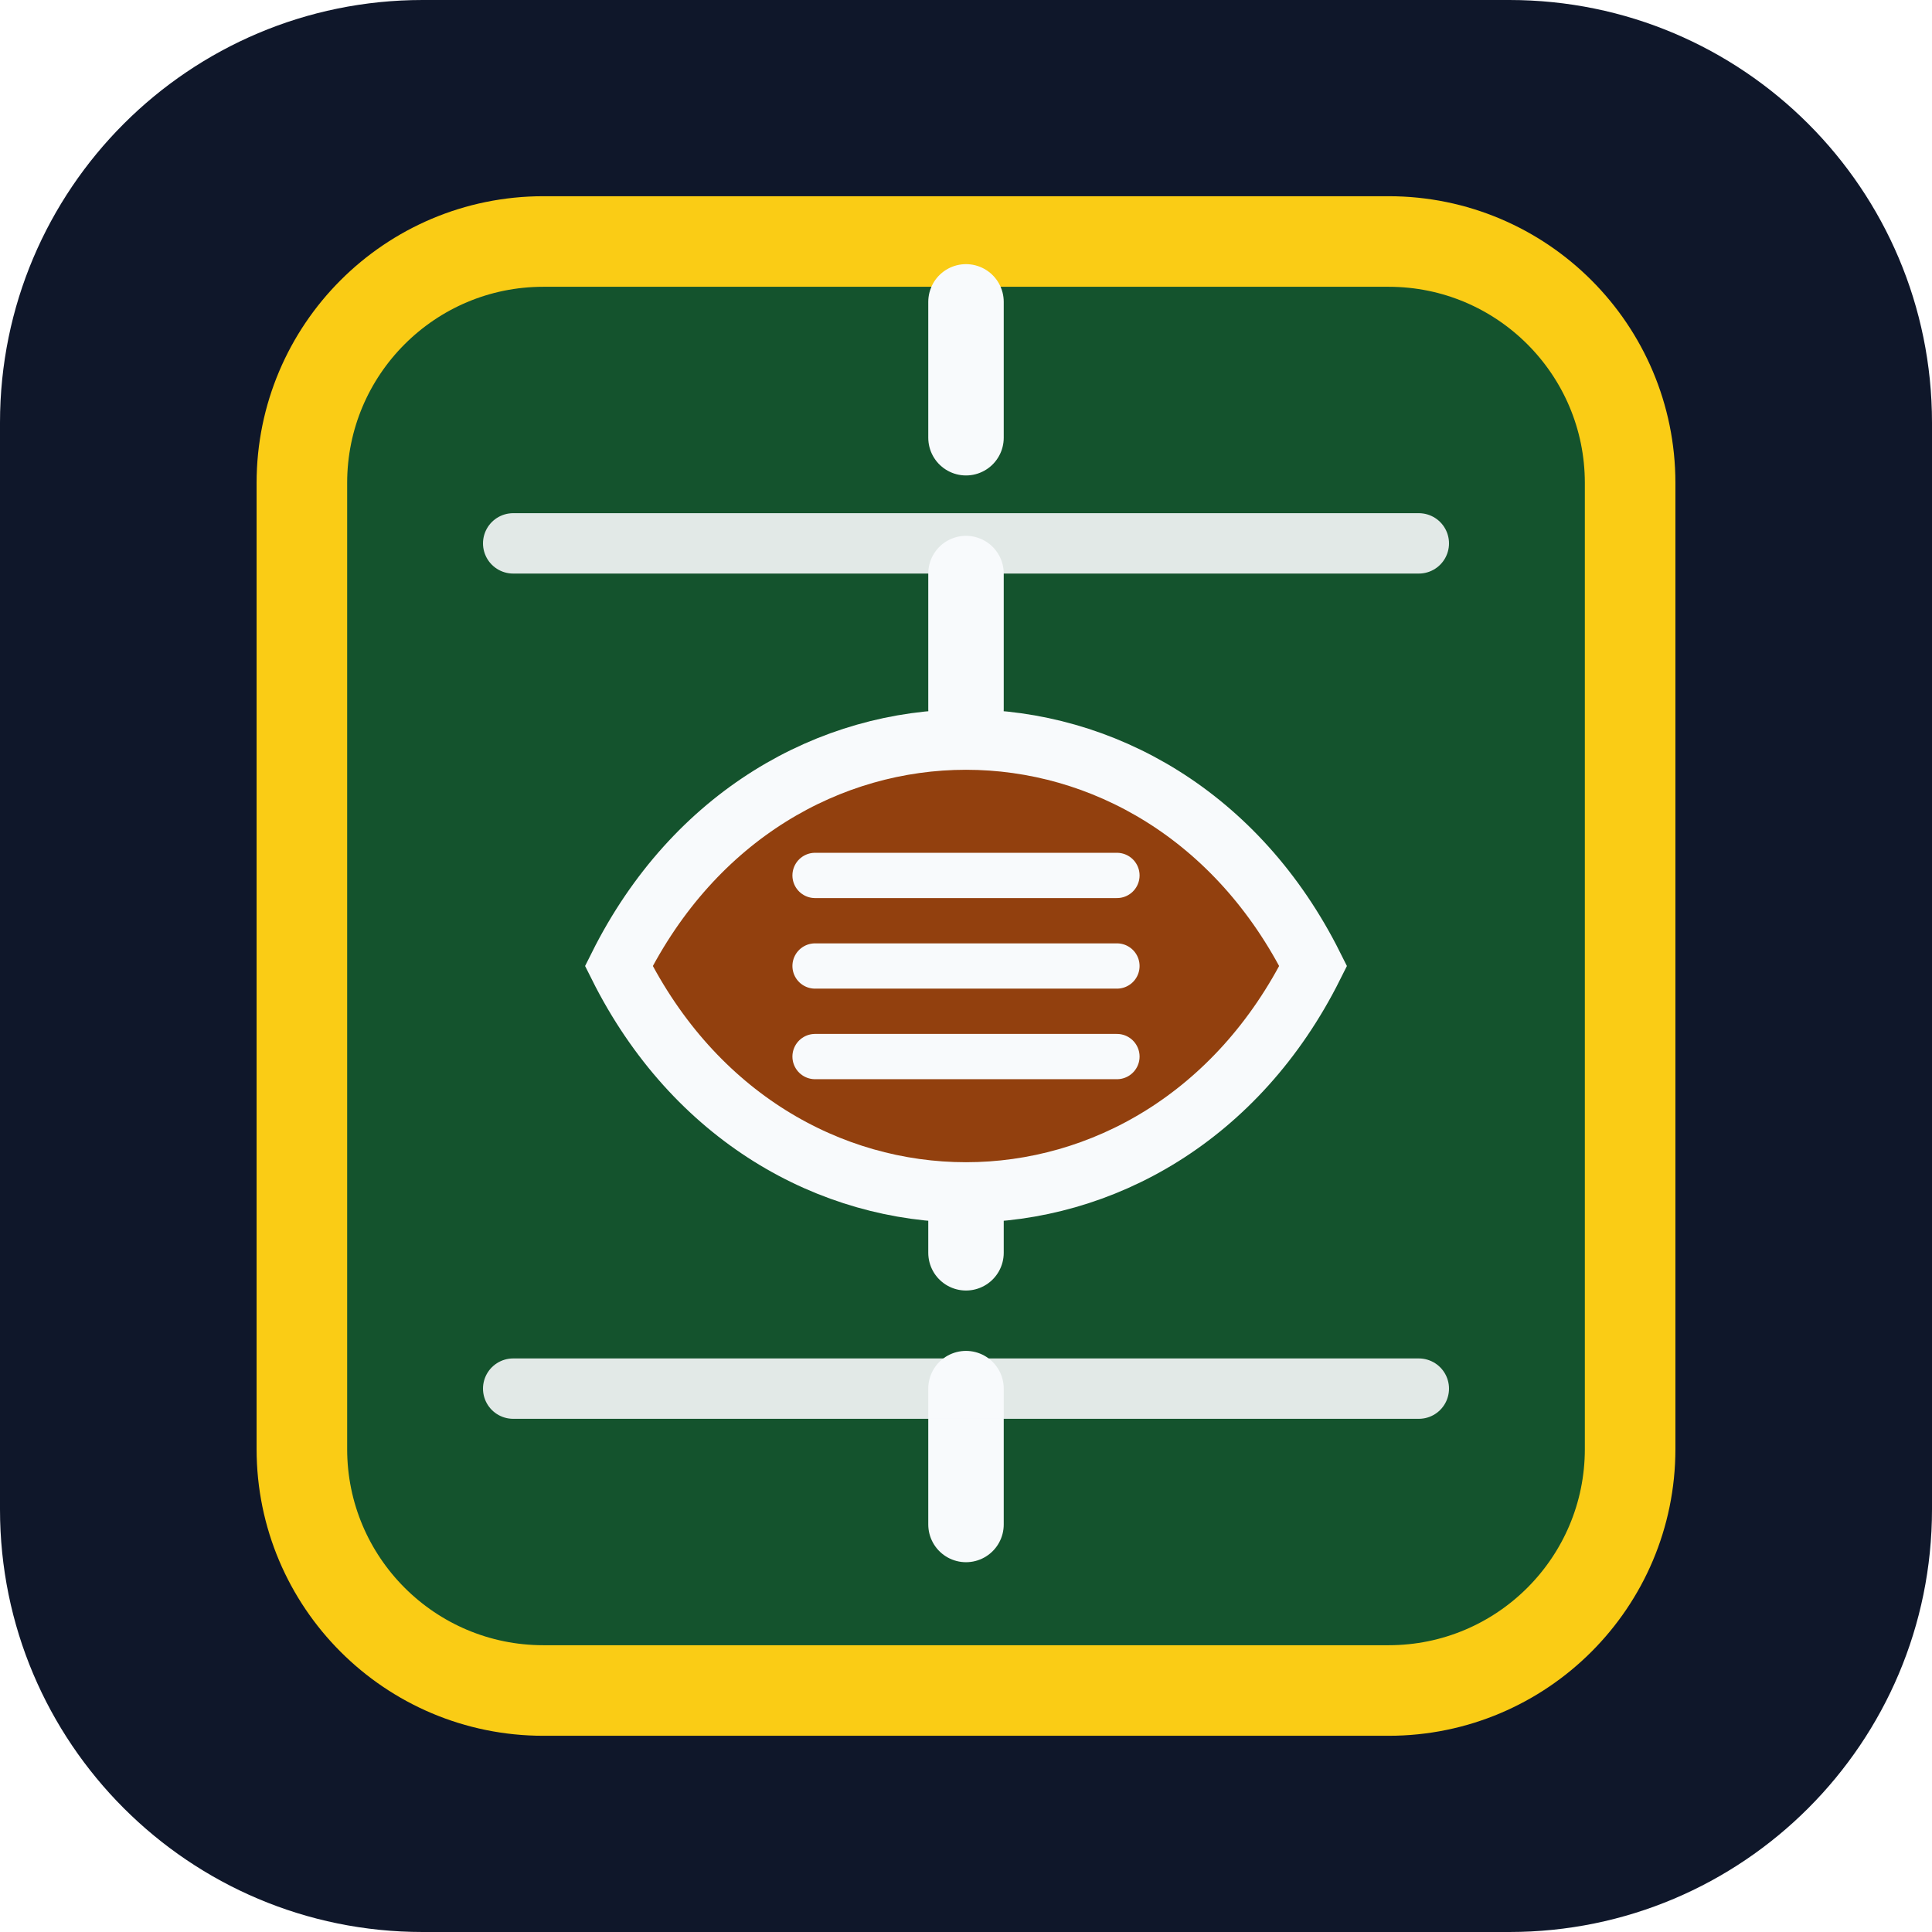
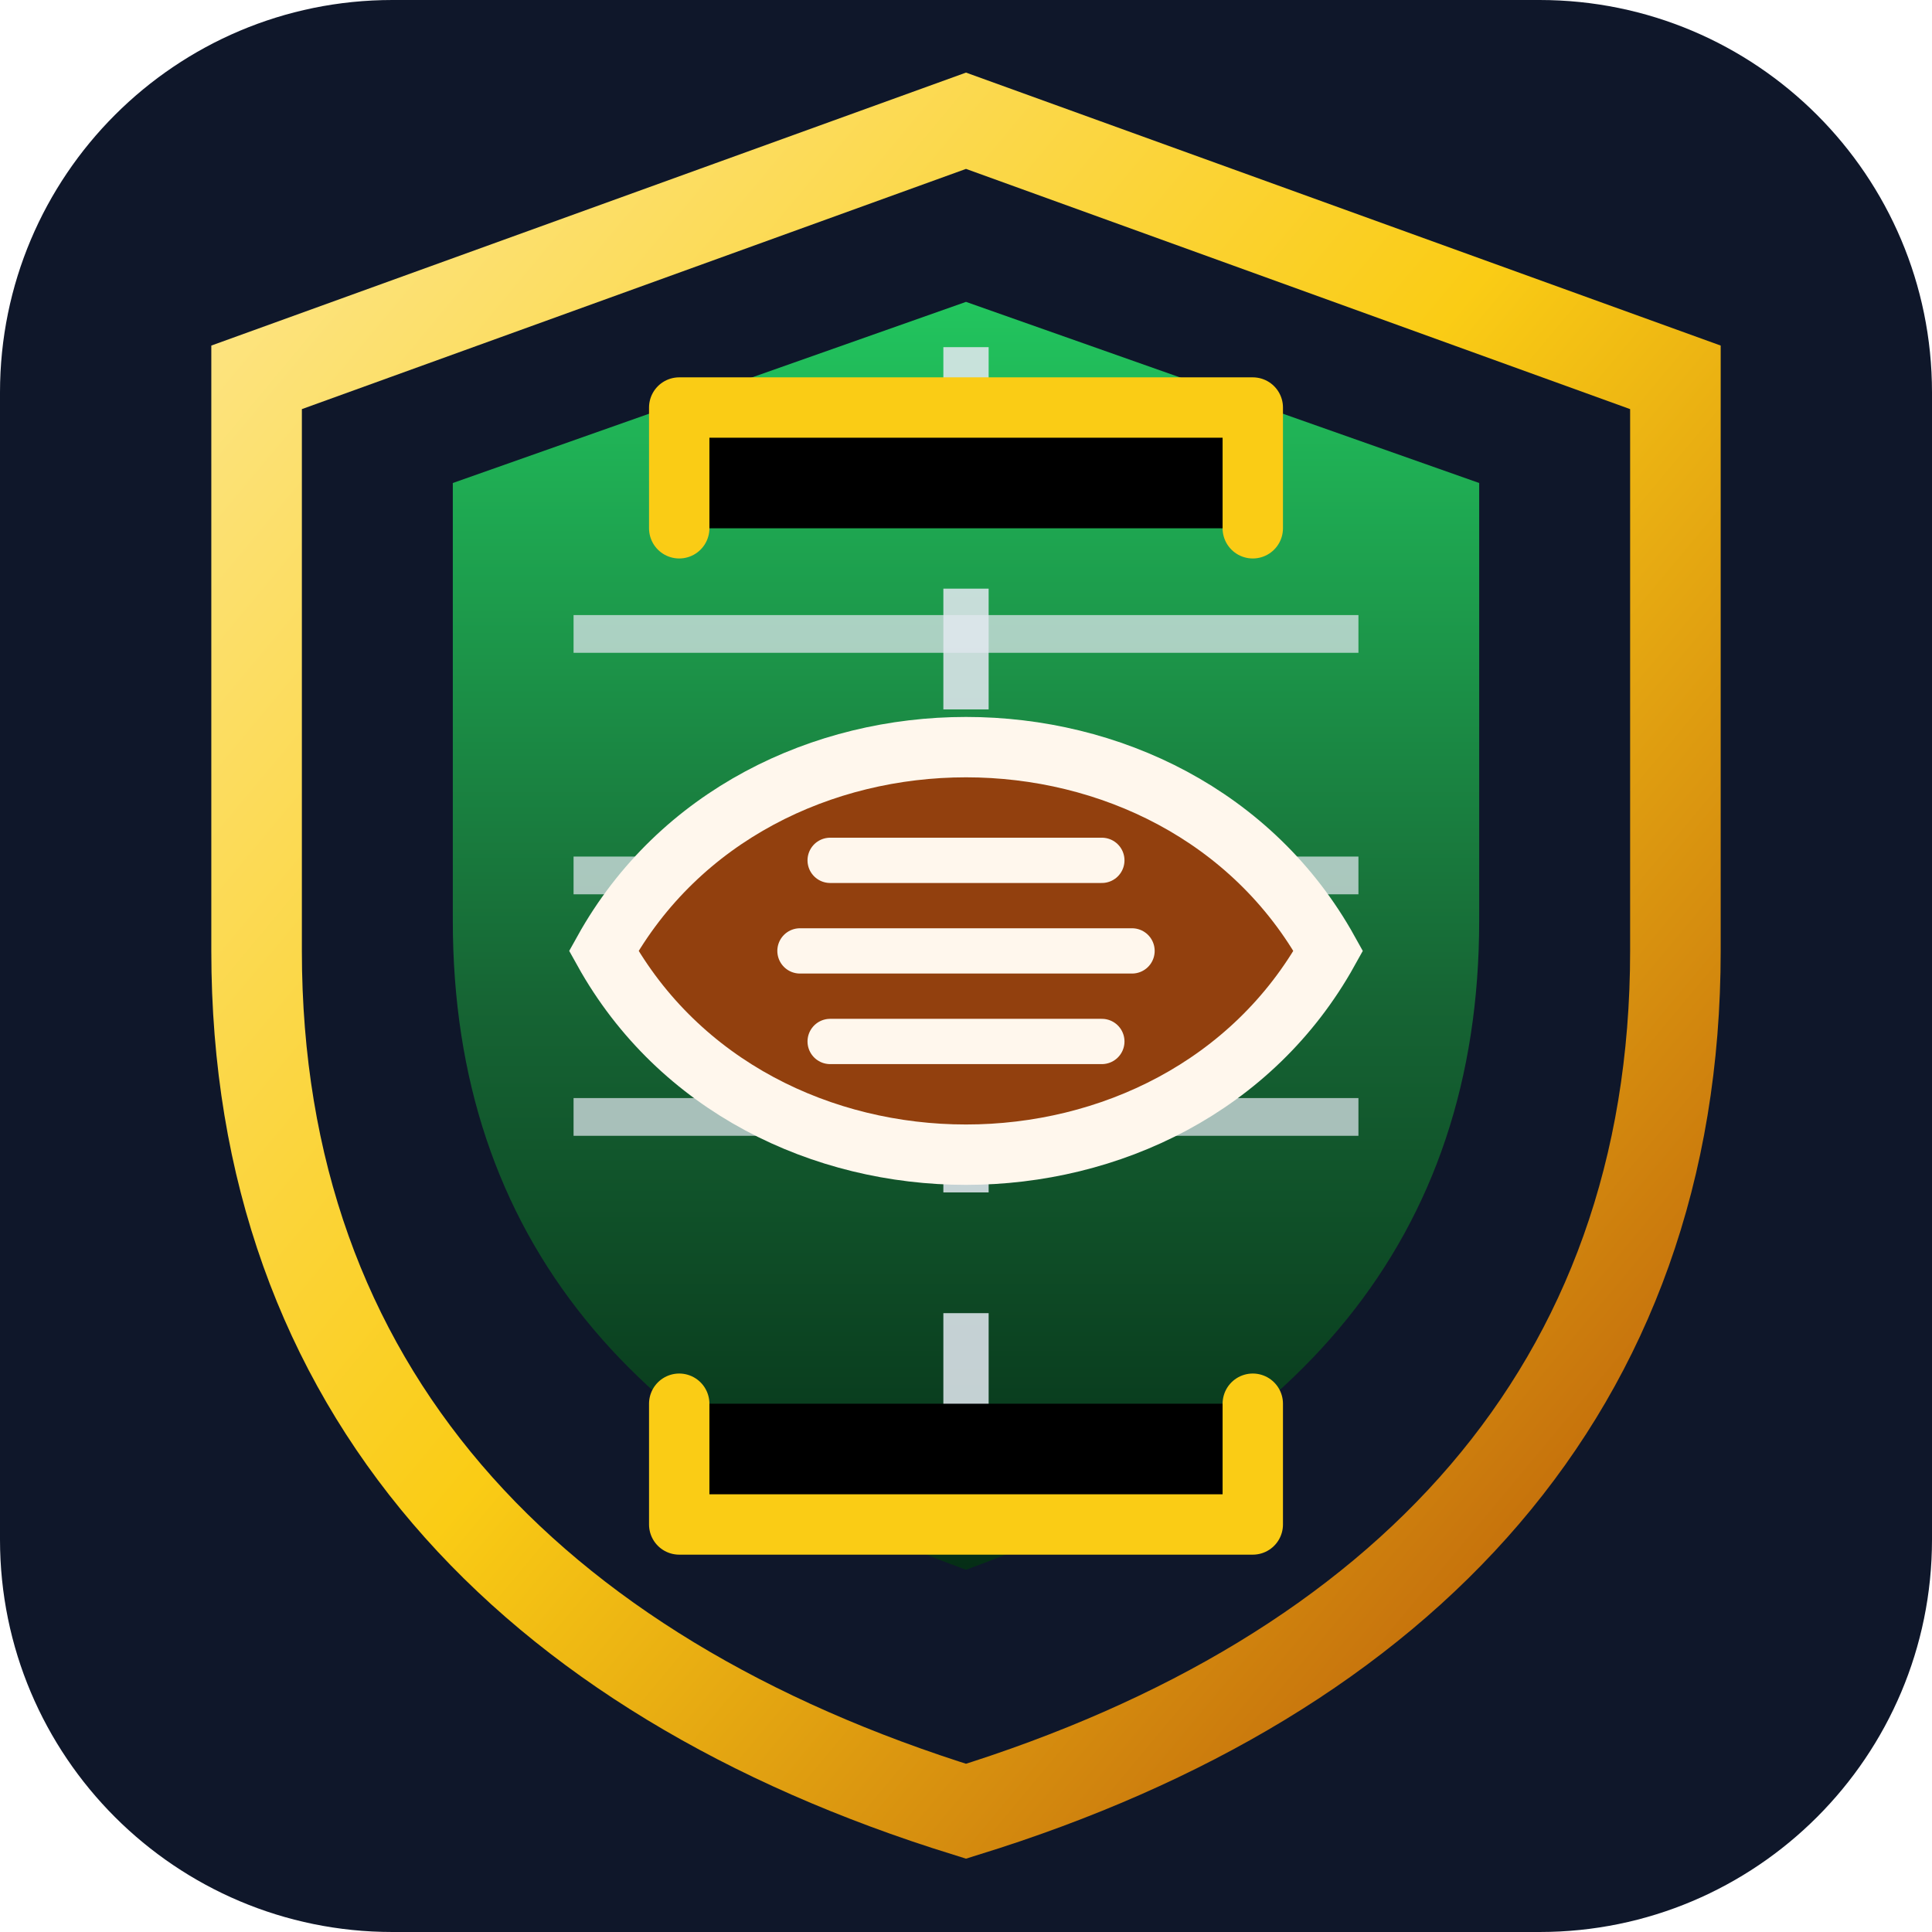
<svg xmlns="http://www.w3.org/2000/svg" viewBox="0 0 128 128">
-   <rect width="128" height="128" rx="28" fill="#0f172a" />
-   <rect x="20" y="16" width="88" height="96" rx="16" fill="#14532d" stroke="#facc15" stroke-width="6" />
-   <path d="M64 20v88" stroke="#f8fafc" stroke-width="5" stroke-linecap="round" stroke-dasharray="9 9" />
-   <path d="M34 36h60M34 92h60" stroke="#f8fafc" stroke-width="4" stroke-linecap="round" opacity=".9" />
-   <path d="M41 64c10-20 36-20 46 0-10 20-36 20-46 0Z" fill="#92400e" stroke="#f8fafc" stroke-width="4" />
-   <path d="M54 58h20M54 64h20M54 70h20" stroke="#f8fafc" stroke-width="3" stroke-linecap="round" />
+   <defs>
+     <linearGradient id="shieldGold" x1="0" x2="1" y1="0" y2="1">
+       <stop offset="0%" stop-color="#fde68a" />
+       <stop offset="48%" stop-color="#facc15" />
+       <stop offset="100%" stop-color="#b45309" />
+     </linearGradient>
+     <linearGradient id="field" x1="0" x2="0" y1="0" y2="1">
+       <stop offset="0%" stop-color="#22c55e" />
+       <stop offset="55%" stop-color="#166534" />
+       <stop offset="100%" stop-color="#052e16" />
+     </linearGradient>
+   </defs>
+   <rect width="128" height="128" rx="26" fill="#0f172a" />
+   <path d="M64 8 111 25v38c0 29-18 48-47 57-29-9-47-28-47-57V25L64 8Z" fill="#0f172a" stroke="url(#shieldGold)" stroke-width="6" />
+   <path d="M64 20 98 32v29c0 21-12 35-34 43-22-8-34-22-34-43V32L64 20Z" fill="url(#field)" />
+   <path d="M64 23v78" stroke="#e2e8f0" stroke-width="3" stroke-dasharray="8 8" opacity=".86" />
+   <path d="M38 42h52M38 58h52M38 74h52" stroke="#e2e8f0" stroke-width="2.5" opacity=".72" />
+   <path d="M45 35v-8h38v8M45 93v8h38v-8" stroke="#facc15" stroke-width="4" stroke-linecap="round" stroke-linejoin="round" />
+   <path d="M40 63c10-18 38-18 48 0-10 18-38 18-48 0Z" fill="#92400e" stroke="#fff7ed" stroke-width="4" />
+   <path d="M55 57h18M53 63h22M55 69h18" stroke="#fff7ed" stroke-width="3" stroke-linecap="round" />
</svg>
